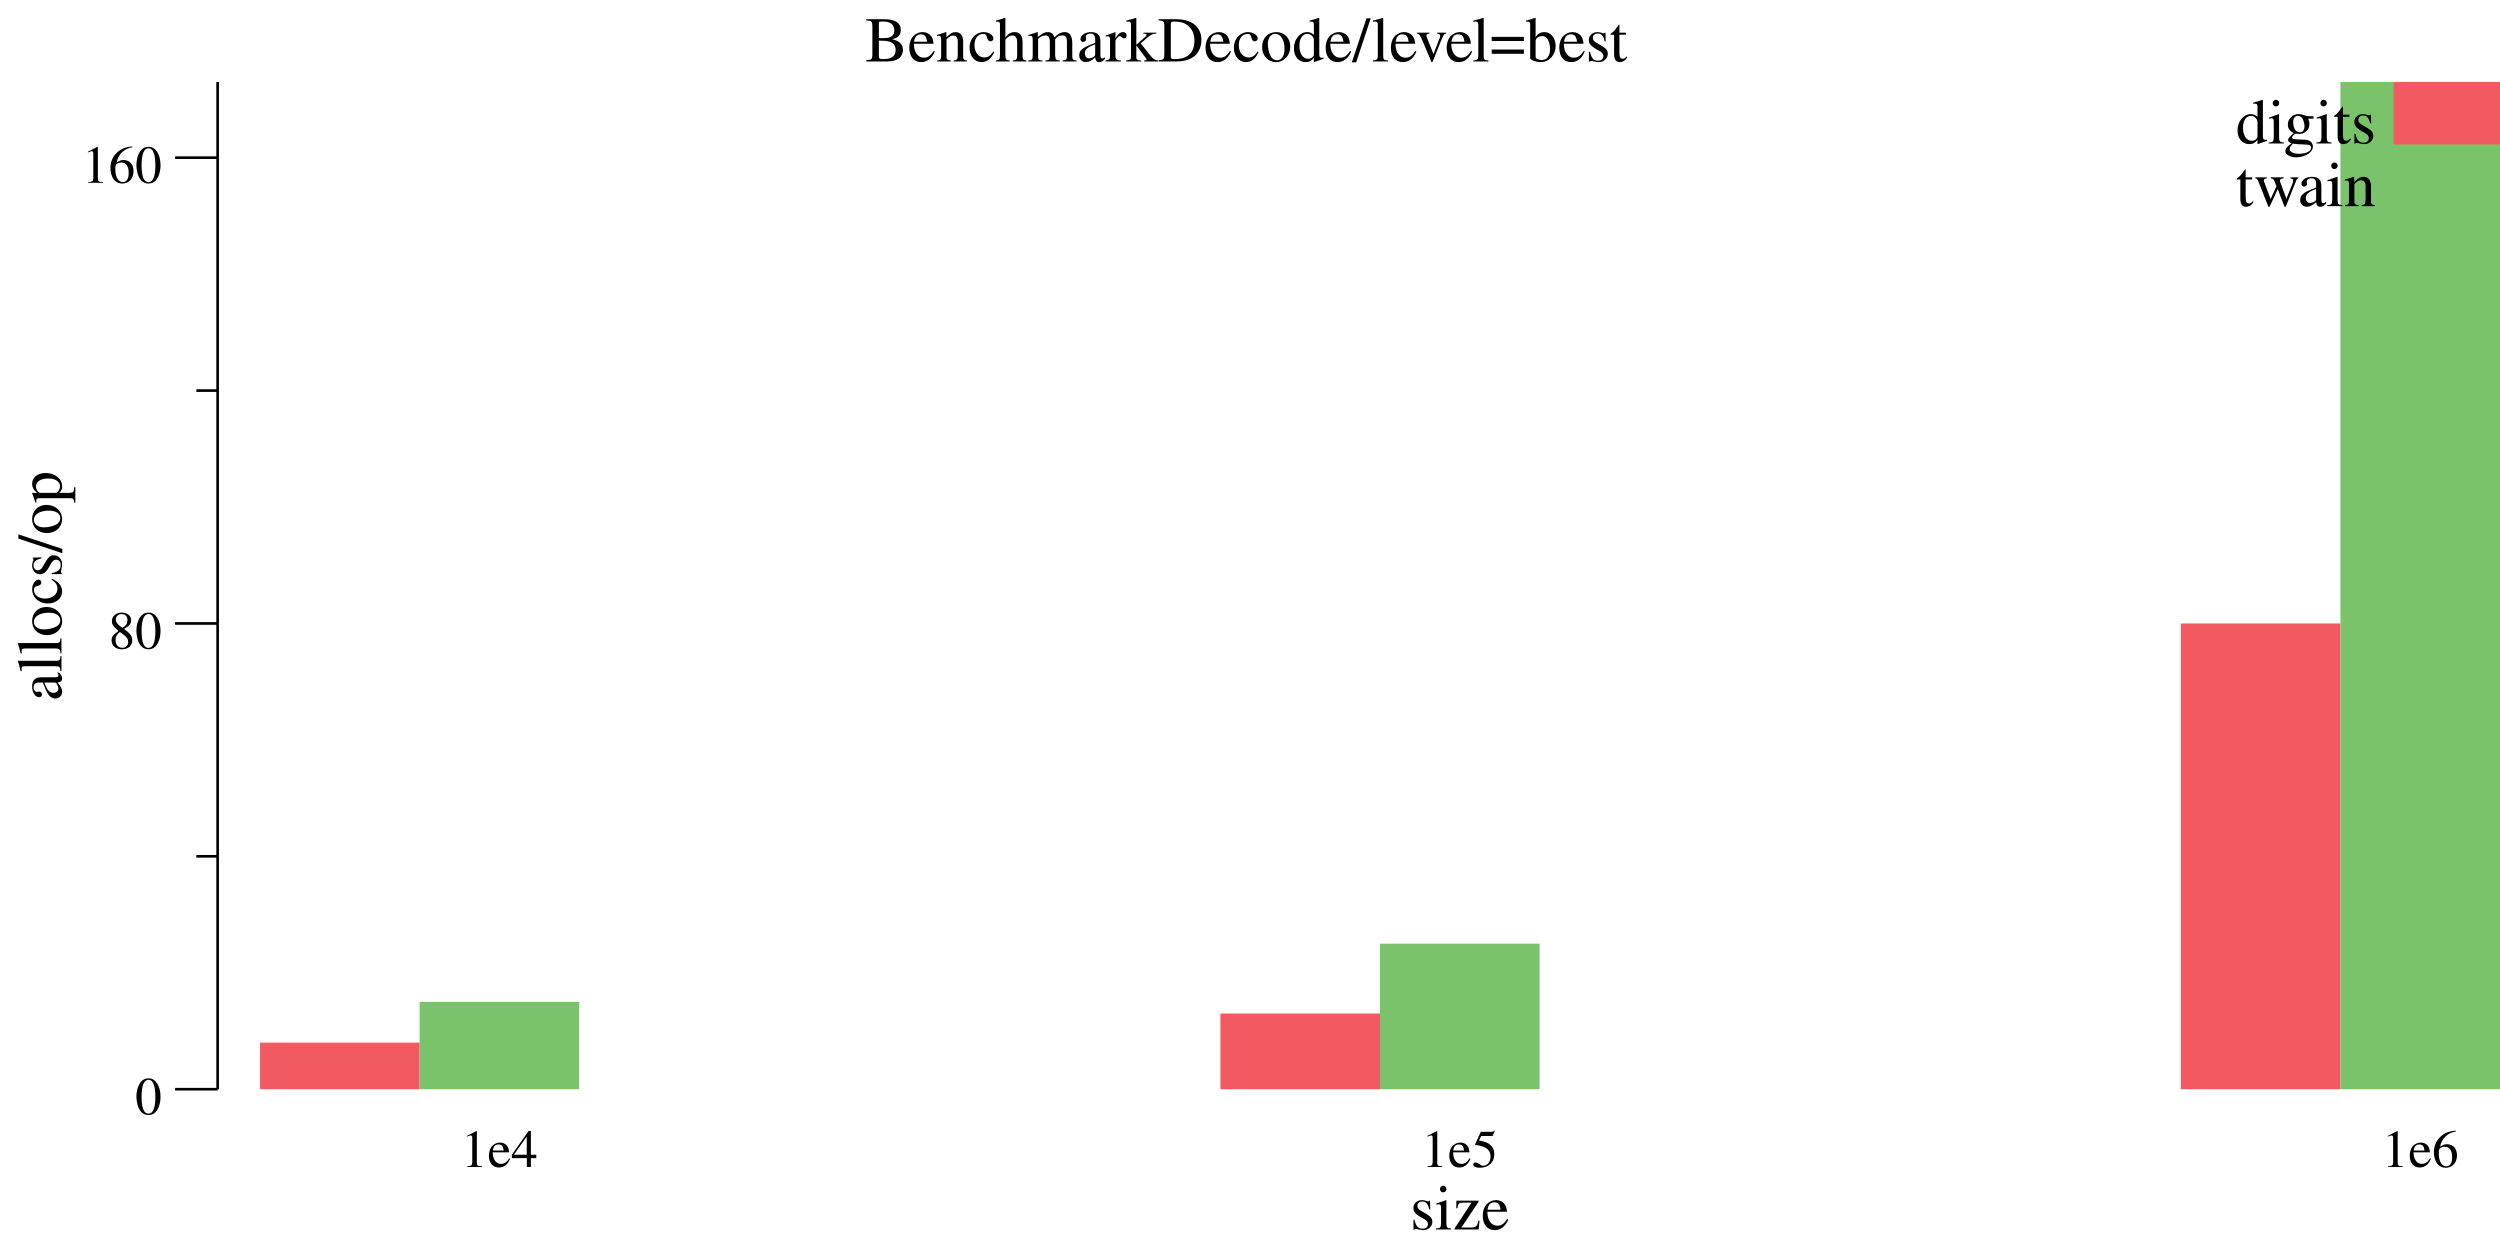
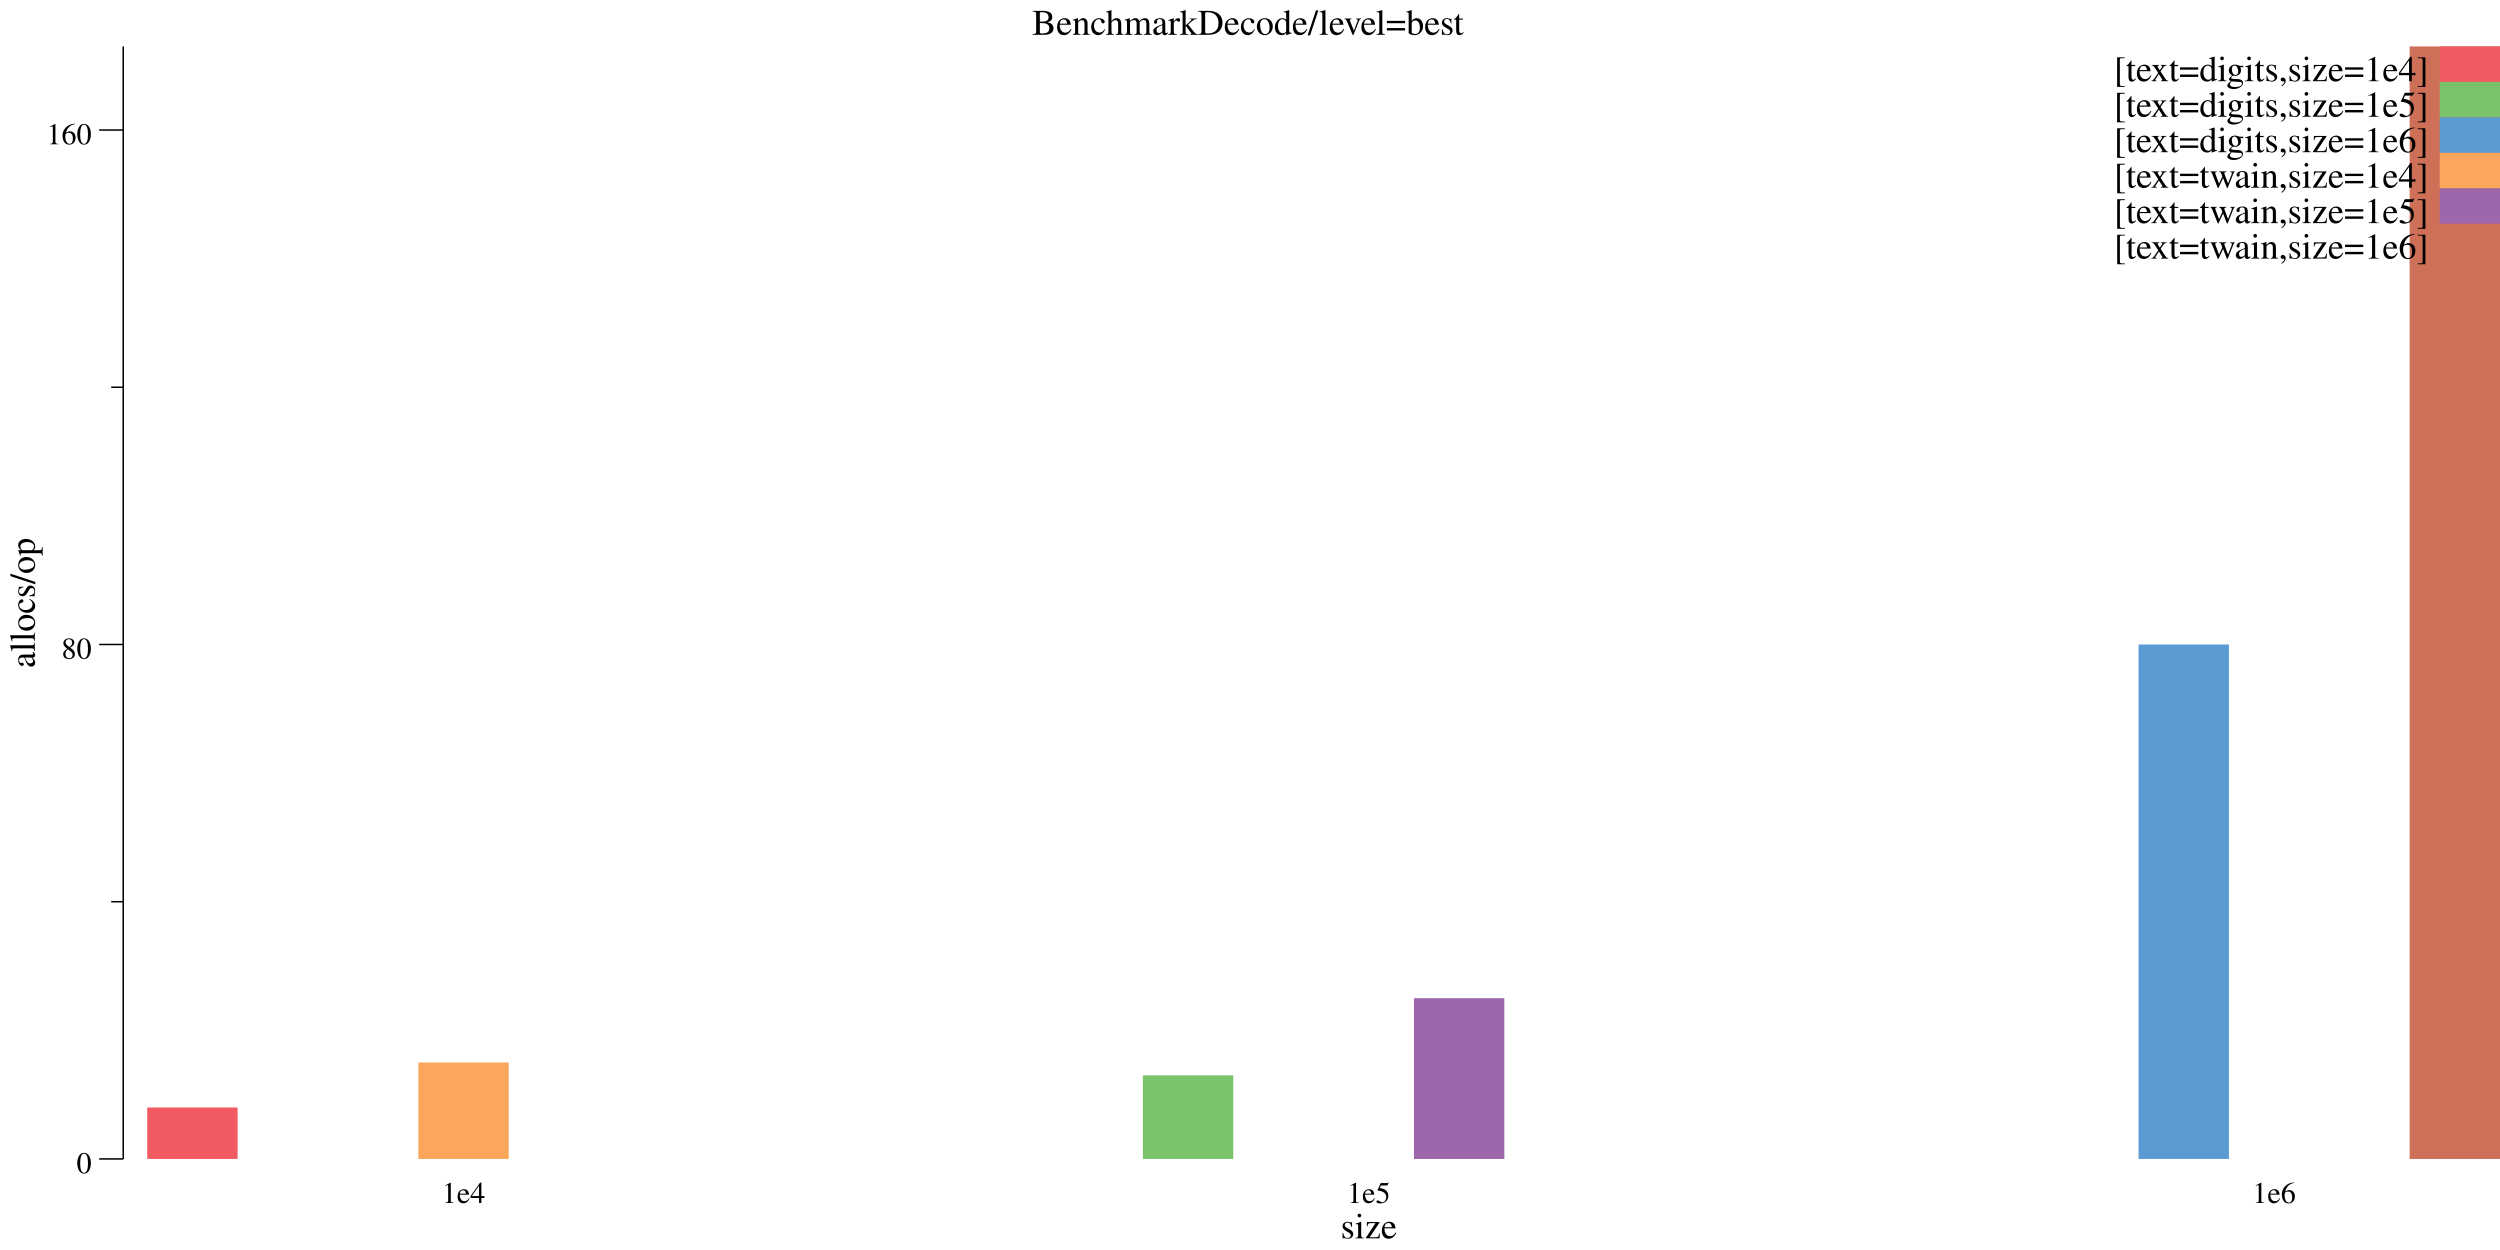
- <svg xmlns="http://www.w3.org/2000/svg" width="470pt" height="235pt" viewBox="0 0 470 235">
-   <g transform="scale(1, -1) translate(0, -235)">
-     <path d="M0,0L470,0L470,235L0,235Z" style="fill:#FFFFFF" />
-     <text x="162.65" y="-223.45" transform="scale(1, -1)" style="font-family:Times;font-weight:normal;font-style:normal;font-size:12px">BenchmarkDecode/level=best</text>
-     <text x="265.11" y="-3.861" transform="scale(1, -1)" style="font-family:Times;font-weight:normal;font-style:normal;font-size:12px">size</text>
-     <text x="86.666" y="-15.602" transform="scale(1, -1)" style="font-family:Times;font-weight:normal;font-style:normal;font-size:10px">1e4</text>
-     <text x="267.22" y="-15.602" transform="scale(1, -1)" style="font-family:Times;font-weight:normal;font-style:normal;font-size:10px">1e5</text>
-     <text x="447.78" y="-15.602" transform="scale(1, -1)" style="font-family:Times;font-weight:normal;font-style:normal;font-size:10px">1e6</text>
+ <svg xmlns="http://www.w3.org/2000/svg" width="830pt" height="415pt" viewBox="0 0 830 415">
+   <g transform="scale(1, -1) translate(0, -415)">
+     <path d="M0,0L830,0L830,415L0,415Z" style="fill:#FFFFFF" />
+     <text x="342.65" y="-403.45" transform="scale(1, -1)" style="font-family:Times;font-weight:normal;font-style:normal;font-size:12px">BenchmarkDecode/level=best</text>
+     <text x="445.11" y="-3.861" transform="scale(1, -1)" style="font-family:Times;font-weight:normal;font-style:normal;font-size:12px">size</text>
+     <text x="146.67" y="-15.602" transform="scale(1, -1)" style="font-family:Times;font-weight:normal;font-style:normal;font-size:10px">1e4</text>
+     <text x="447.22" y="-15.602" transform="scale(1, -1)" style="font-family:Times;font-weight:normal;font-style:normal;font-size:10px">1e5</text>
+     <text x="747.78" y="-15.602" transform="scale(1, -1)" style="font-family:Times;font-weight:normal;font-style:normal;font-size:10px">1e6</text>
    <g transform="rotate(90)">
-       <text x="103.25" y="11.555" transform="scale(1, -1)" style="font-family:Times;font-weight:normal;font-style:normal;font-size:12px">allocs/op</text>
+       <text x="193.25" y="11.555" transform="scale(1, -1)" style="font-family:Times;font-weight:normal;font-style:normal;font-size:12px">allocs/op</text>
    </g>
    <text x="25.416" y="-25.509" transform="scale(1, -1)" style="font-family:Times;font-weight:normal;font-style:normal;font-size:10px">0</text>
-     <text x="20.416" y="-113.07" transform="scale(1, -1)" style="font-family:Times;font-weight:normal;font-style:normal;font-size:10px">80</text>
-     <text x="15.416" y="-200.63" transform="scale(1, -1)" style="font-family:Times;font-weight:normal;font-style:normal;font-size:10px">160</text>
+     <text x="20.416" y="-196.31" transform="scale(1, -1)" style="font-family:Times;font-weight:normal;font-style:normal;font-size:10px">80</text>
+     <text x="15.416" y="-367.11" transform="scale(1, -1)" style="font-family:Times;font-weight:normal;font-style:normal;font-size:10px">160</text>
    <path d="M32.916,30.23L40.916,30.23" style="fill:none;stroke:#000000;stroke-width:0.5" />
-     <path d="M32.916,117.79L40.916,117.79" style="fill:none;stroke:#000000;stroke-width:0.5" />
-     <path d="M32.916,205.36L40.916,205.36" style="fill:none;stroke:#000000;stroke-width:0.5" />
-     <path d="M36.916,74.012L40.916,74.012" style="fill:none;stroke:#000000;stroke-width:0.5" />
-     <path d="M36.916,161.57L40.916,161.57" style="fill:none;stroke:#000000;stroke-width:0.5" />
-     <path d="M40.916,30.23L40.916,219.58" style="fill:none;stroke:#000000;stroke-width:0.5" />
-     <path d="M48.885,30.23L48.885,38.987L78.885,38.987L78.885,30.23Z" style="fill:#F15A60" />
-     <path d="M229.44,30.23L229.44,44.459L259.44,44.459L259.44,30.23Z" style="fill:#F15A60" />
-     <path d="M410,30.23L410,117.79L440,117.79L440,30.23Z" style="fill:#F15A60" />
-     <path d="M78.885,30.23L78.885,46.648L108.89,46.648L108.89,30.23Z" style="fill:#7AC36A" />
-     <path d="M259.44,30.23L259.44,57.594L289.44,57.594L289.44,30.23Z" style="fill:#7AC36A" />
-     <path d="M440,30.23L440,219.58L470,219.58L470,30.23Z" style="fill:#7AC36A" />
-     <path d="M450,207.81L450,219.58L470,219.58L470,207.81Z" style="fill:#F15A60" />
-     <text x="420.33" y="-208.03" transform="scale(1, -1)" style="font-family:Times;font-weight:normal;font-style:normal;font-size:12px">digits</text>
-     <path d="M450,196.03L450,207.81L470,207.81L470,196.03Z" style="fill:#7AC36A" />
-     <text x="420.34" y="-196.25" transform="scale(1, -1)" style="font-family:Times;font-weight:normal;font-style:normal;font-size:12px">twain</text>
+     <path d="M32.916,201.03L40.916,201.03" style="fill:none;stroke:#000000;stroke-width:0.5" />
+     <path d="M32.916,371.83L40.916,371.83" style="fill:none;stroke:#000000;stroke-width:0.5" />
+     <path d="M36.916,115.63L40.916,115.63" style="fill:none;stroke:#000000;stroke-width:0.5" />
+     <path d="M36.916,286.43L40.916,286.43" style="fill:none;stroke:#000000;stroke-width:0.5" />
+     <path d="M40.916,30.23L40.916,399.58" style="fill:none;stroke:#000000;stroke-width:0.5" />
+     <path d="M48.885,30.23L48.885,47.31L78.885,47.31L78.885,30.23Z" style="fill:#F15A60" />
+     <path d="M349.44,30.23L349.44,30.23L379.44,30.23L379.44,30.23Z" style="fill:#F15A60" />
+     <path d="M650,30.23L650,30.23L680,30.23L680,30.23Z" style="fill:#F15A60" />
+     <path d="M78.885,30.23L78.885,30.23L108.89,30.23L108.89,30.23Z" style="fill:#7AC36A" />
+     <path d="M379.44,30.23L379.44,57.985L409.44,57.985L409.44,30.23Z" style="fill:#7AC36A" />
+     <path d="M680,30.23L680,30.23L710,30.23L710,30.23Z" style="fill:#7AC36A" />
+     <path d="M108.89,30.23L108.89,30.23L138.89,30.23L138.89,30.23Z" style="fill:#5A9BD4" />
+     <path d="M409.44,30.23L409.44,30.23L439.44,30.23L439.44,30.23Z" style="fill:#5A9BD4" />
+     <path d="M710,30.23L710,201.03L740,201.03L740,30.23Z" style="fill:#5A9BD4" />
+     <path d="M138.89,30.23L138.89,62.255L168.89,62.255L168.89,30.23Z" style="fill:#FAA75B" />
+     <path d="M439.44,30.23L439.44,30.23L469.44,30.23L469.44,30.23Z" style="fill:#FAA75B" />
+     <path d="M740,30.23L740,30.23L770,30.23L770,30.23Z" style="fill:#FAA75B" />
+     <path d="M168.89,30.23L168.89,30.23L198.89,30.23L198.89,30.23Z" style="fill:#9E67AB" />
+     <path d="M469.44,30.23L469.44,83.605L499.44,83.605L499.44,30.23Z" style="fill:#9E67AB" />
+     <path d="M770,30.23L770,30.23L800,30.23L800,30.23Z" style="fill:#9E67AB" />
+     <path d="M198.89,30.23L198.89,30.23L228.89,30.23L228.89,30.23Z" style="fill:#CE7058" />
+     <path d="M499.44,30.23L499.44,30.23L529.44,30.23L529.44,30.23Z" style="fill:#CE7058" />
+     <path d="M800,30.23L800,399.58L830,399.58L830,30.23Z" style="fill:#CE7058" />
+     <path d="M810,387.81L810,399.58L830,399.58L830,387.81Z" style="fill:#F15A60" />
+     <text x="701.82" y="-388.03" transform="scale(1, -1)" style="font-family:Times;font-weight:normal;font-style:normal;font-size:12px">[text=digits,size=1e4]</text>
+     <path d="M810,376.03L810,387.81L830,387.81L830,376.03Z" style="fill:#7AC36A" />
+     <text x="701.82" y="-376.25" transform="scale(1, -1)" style="font-family:Times;font-weight:normal;font-style:normal;font-size:12px">[text=digits,size=1e5]</text>
+     <path d="M810,364.25L810,376.03L830,376.03L830,364.25Z" style="fill:#5A9BD4" />
+     <text x="701.82" y="-364.47" transform="scale(1, -1)" style="font-family:Times;font-weight:normal;font-style:normal;font-size:12px">[text=digits,size=1e6]</text>
+     <path d="M810,352.47L810,364.25L830,364.25L830,352.47Z" style="fill:#FAA75B" />
+     <text x="701.84" y="-352.7" transform="scale(1, -1)" style="font-family:Times;font-weight:normal;font-style:normal;font-size:12px">[text=twain,size=1e4]</text>
+     <path d="M810,340.7L810,352.47L830,352.47L830,340.7Z" style="fill:#9E67AB" />
+     <text x="701.84" y="-340.92" transform="scale(1, -1)" style="font-family:Times;font-weight:normal;font-style:normal;font-size:12px">[text=twain,size=1e5]</text>
+     <path d="M810,328.92L810,340.7L830,340.7L830,328.92Z" style="fill:#CE7058" />
+     <text x="701.84" y="-329.14" transform="scale(1, -1)" style="font-family:Times;font-weight:normal;font-style:normal;font-size:12px">[text=twain,size=1e6]</text>
  </g>
</svg>
